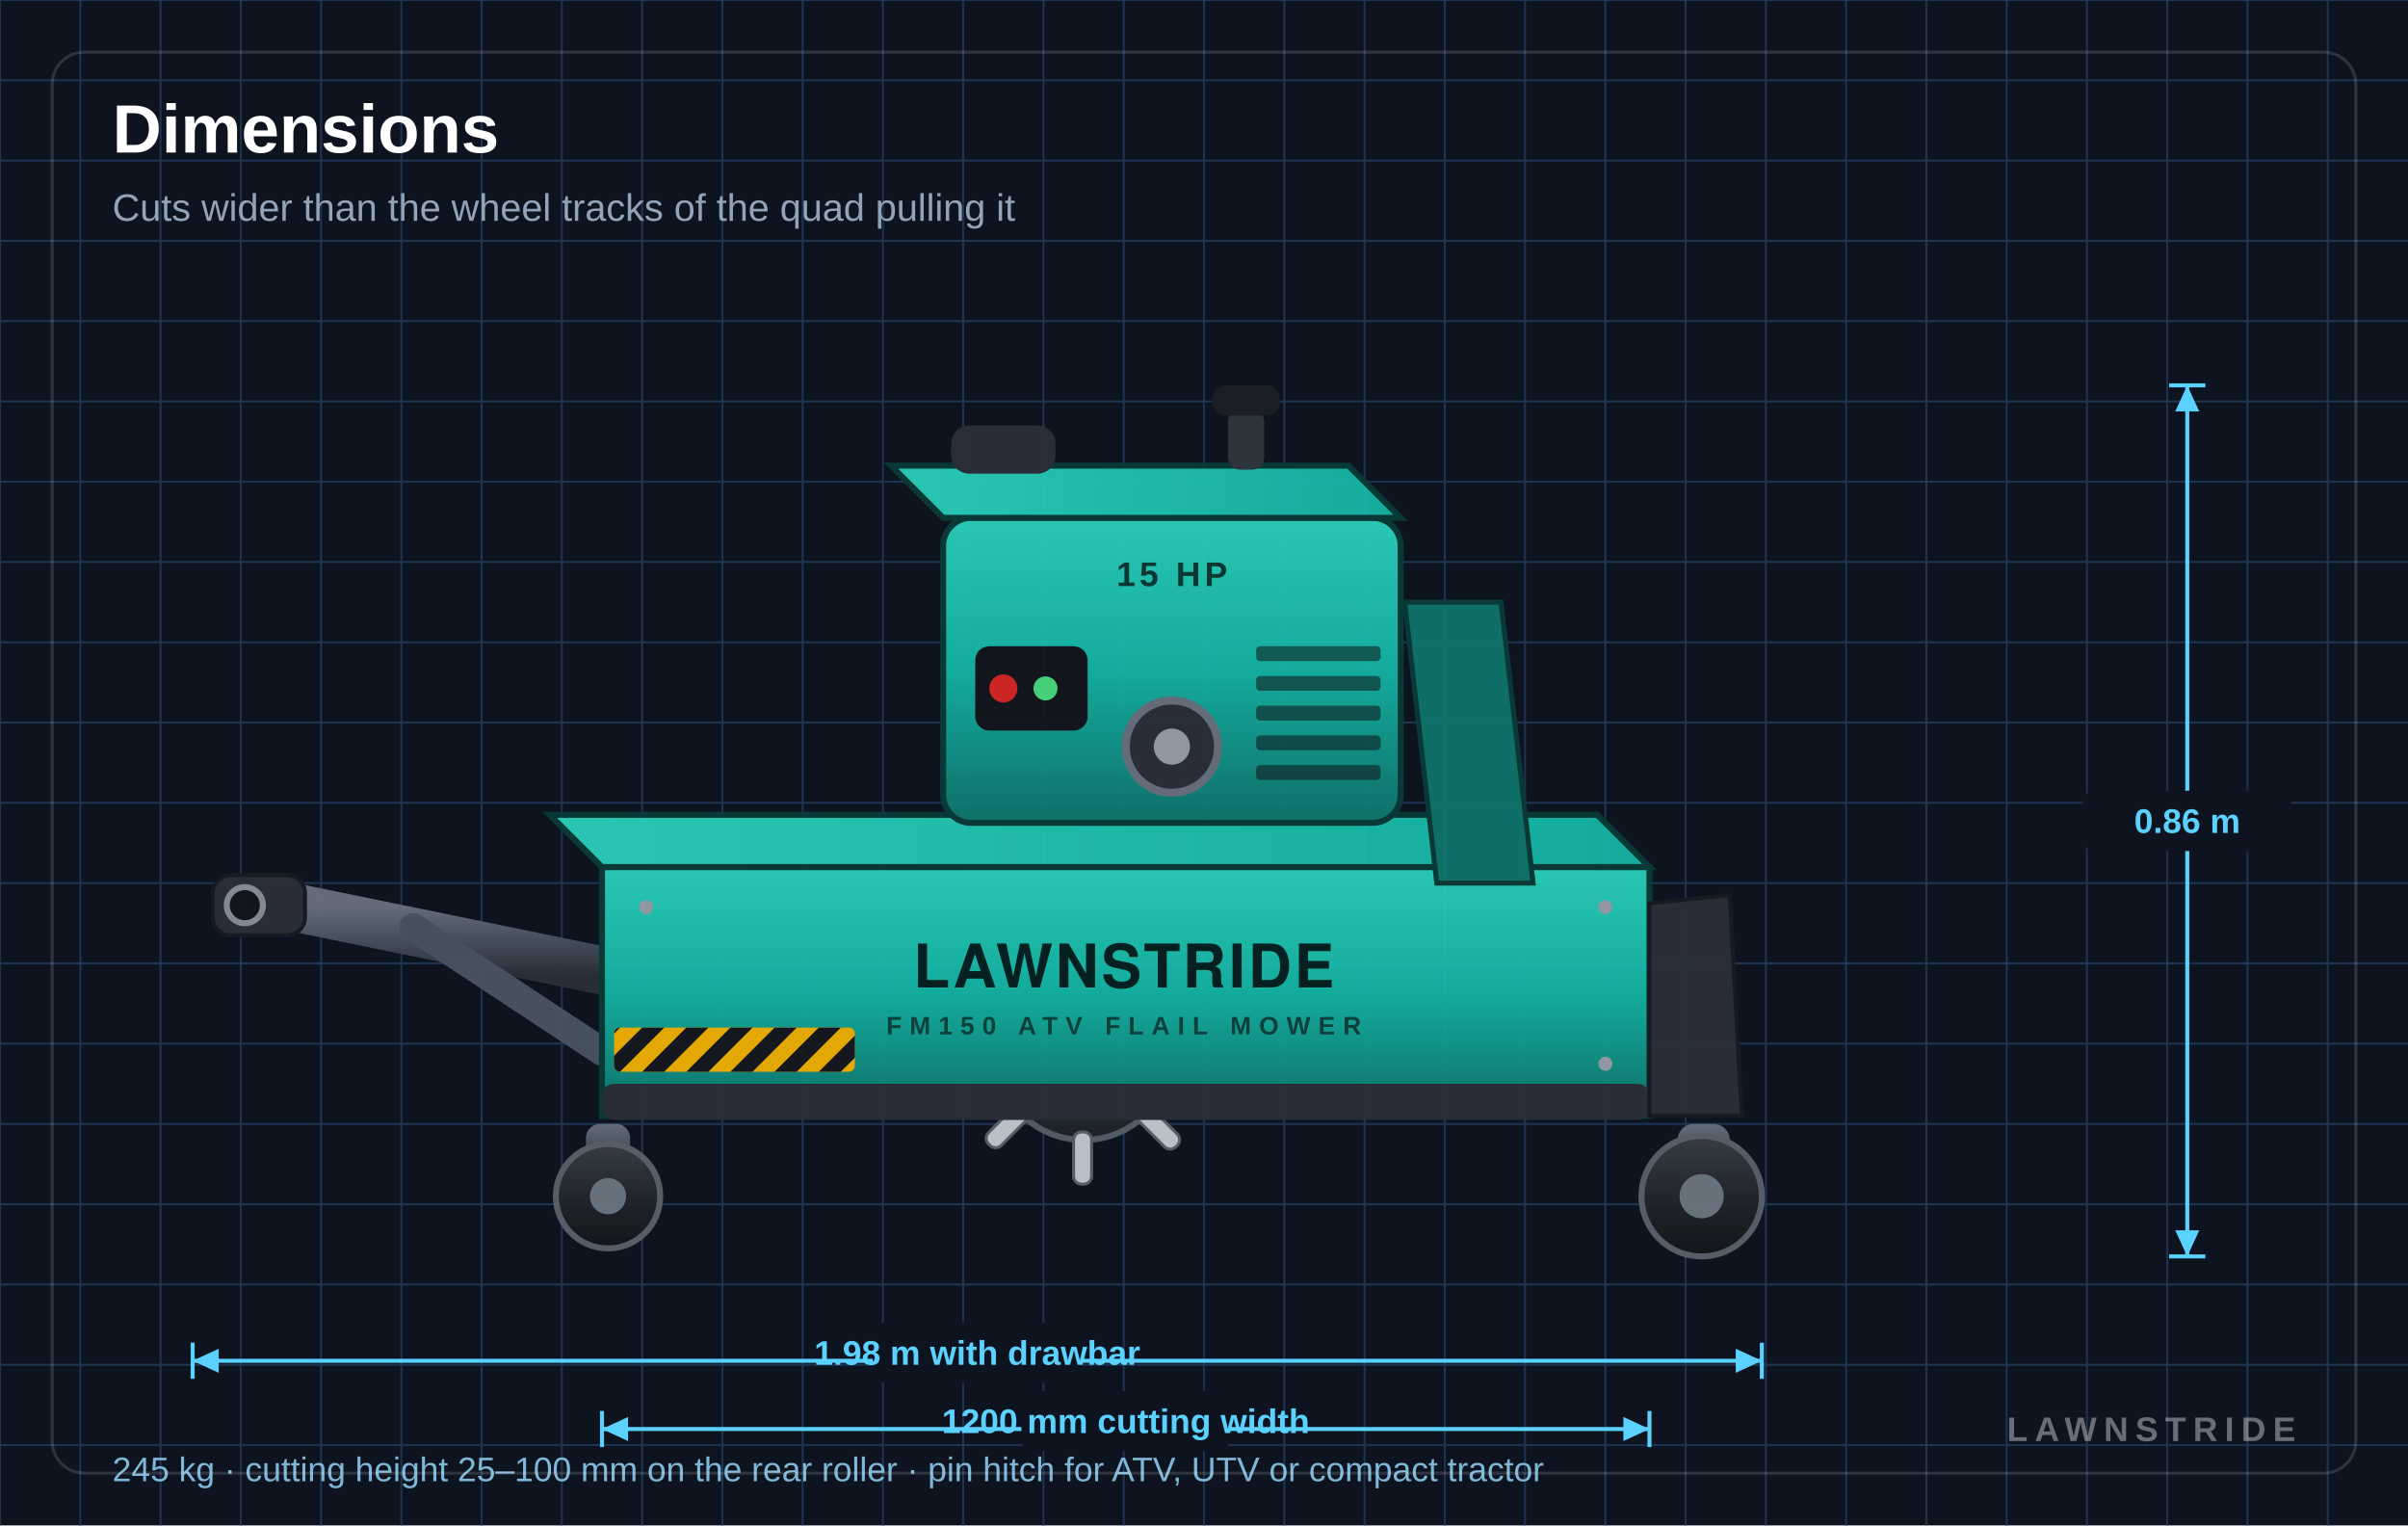
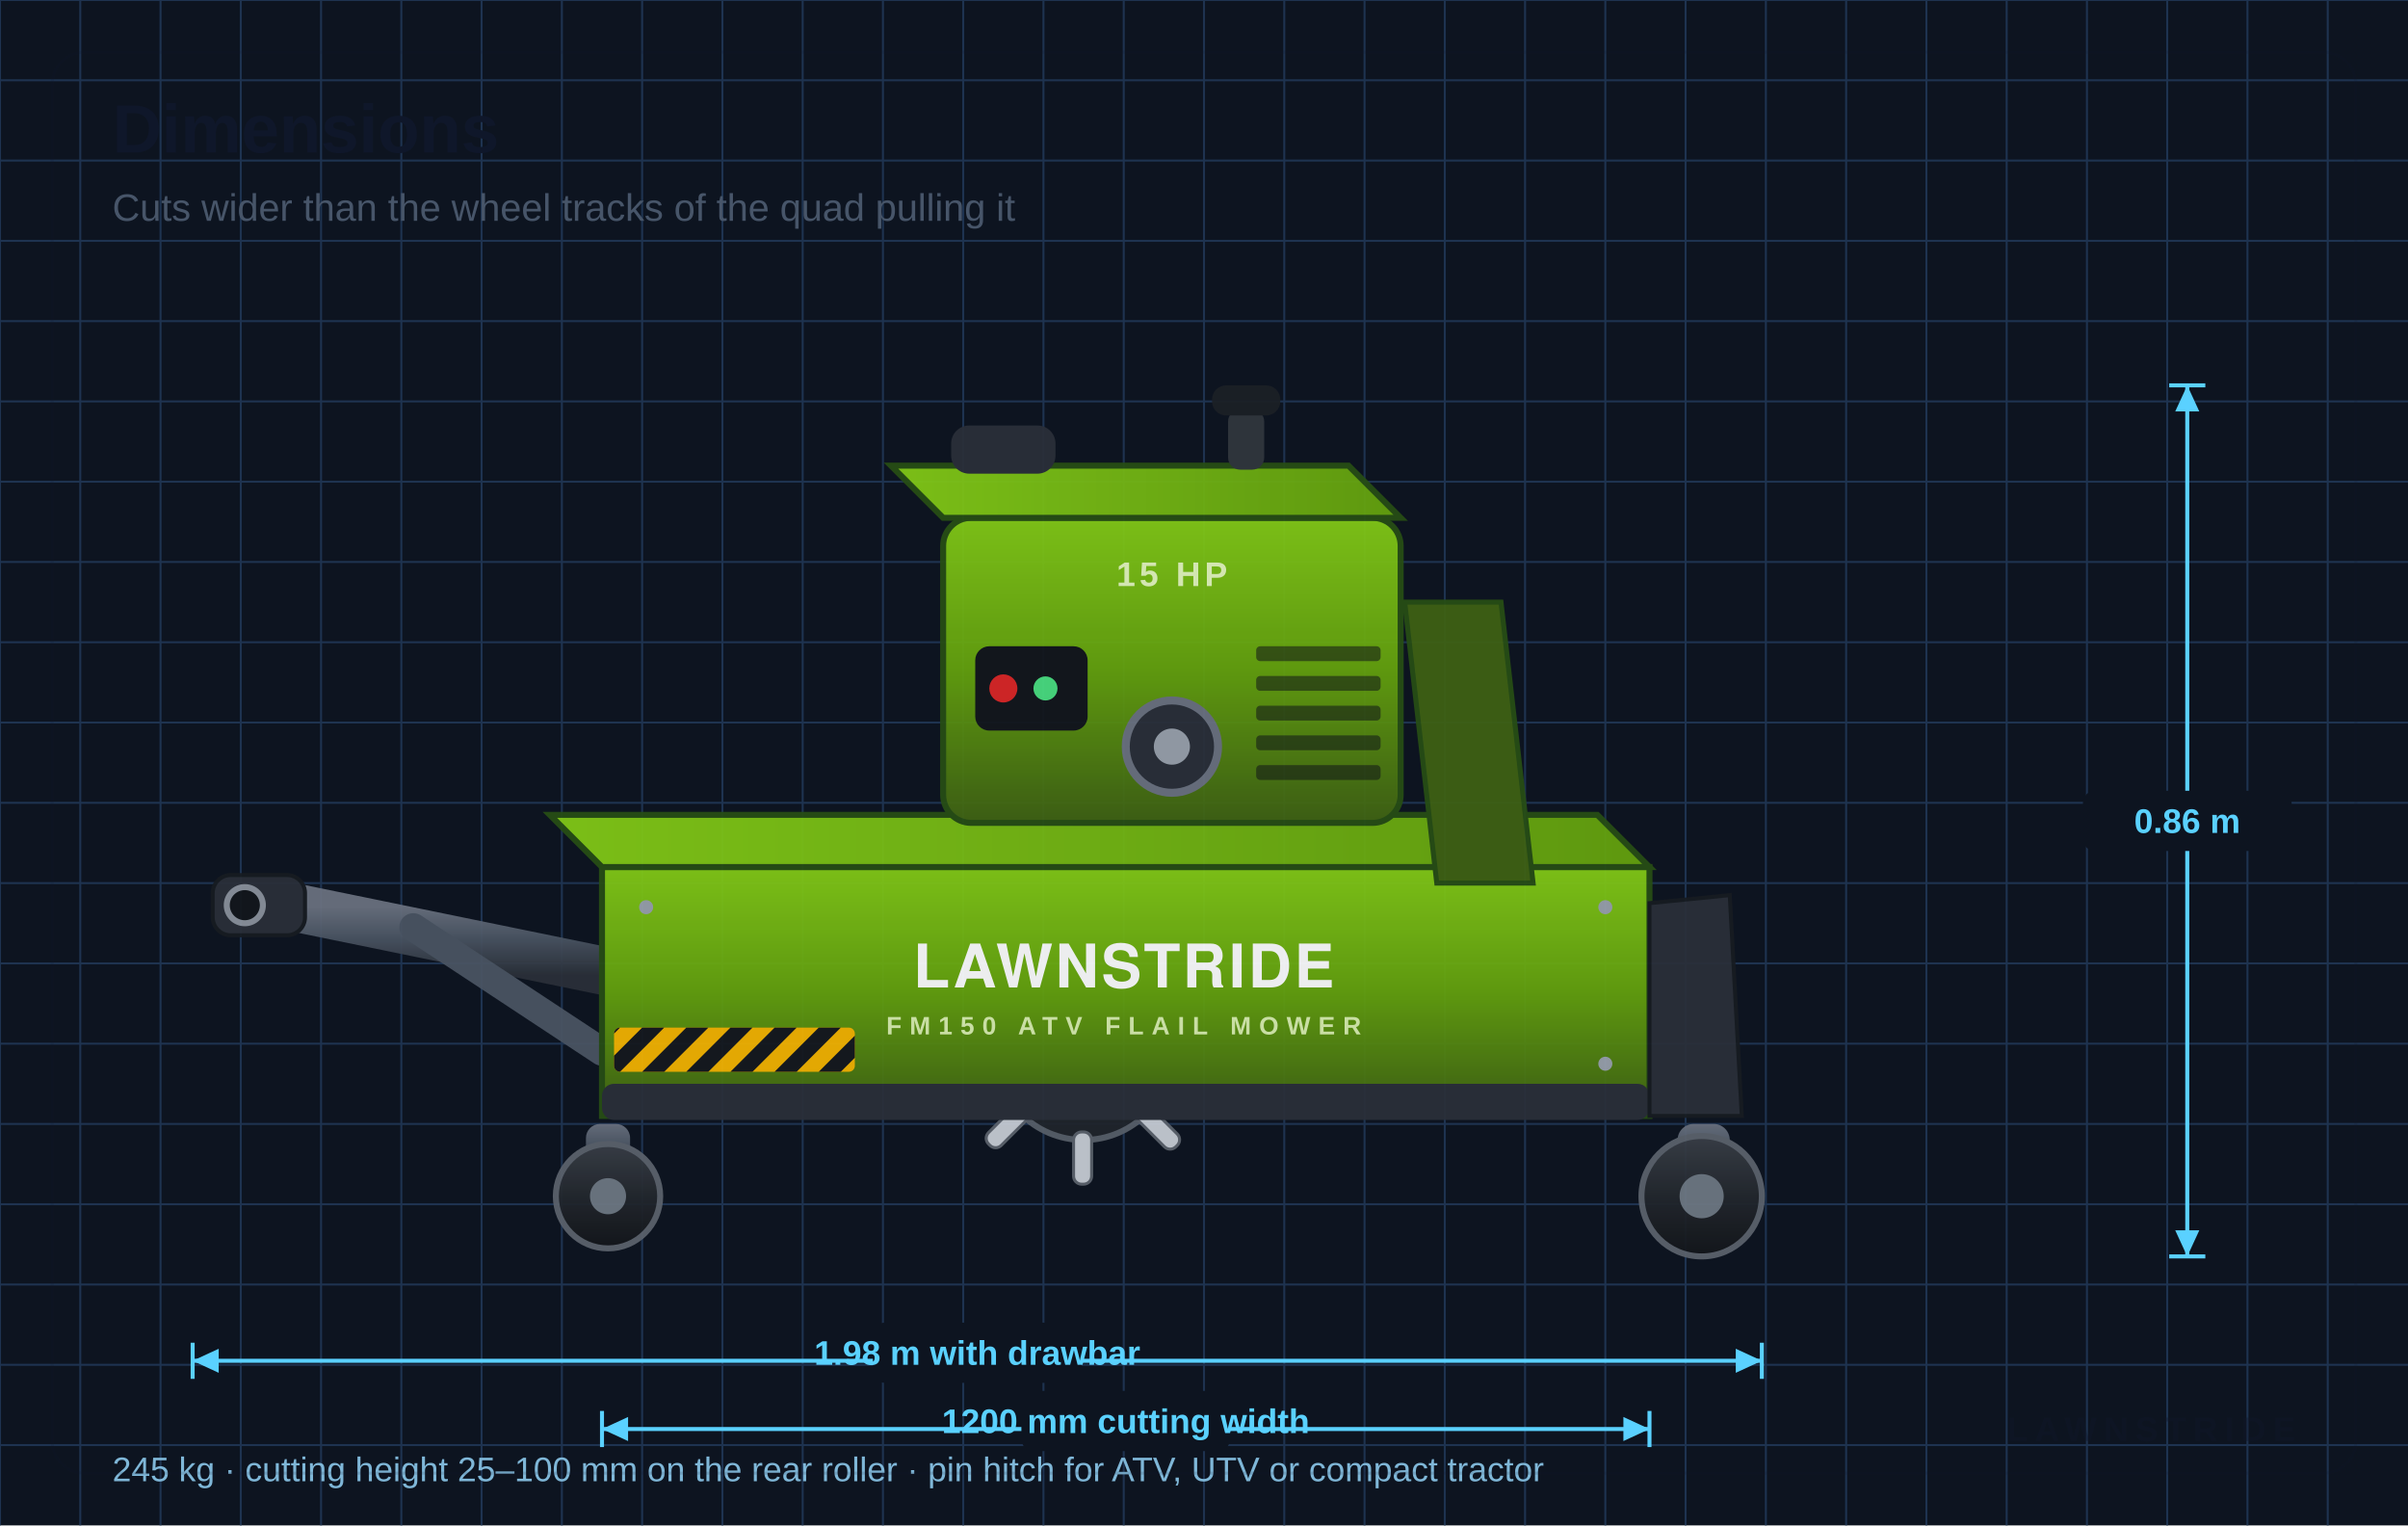
<svg xmlns="http://www.w3.org/2000/svg" viewBox="0 0 1200 760" width="1200" height="760" role="img">
  <defs>
    <linearGradient id="steel" x1="0" y1="0" x2="0" y2="1">
      <stop offset="0" stop-color="#6b7280" />
      <stop offset=".45" stop-color="#4b5563" />
      <stop offset="1" stop-color="#2a2f38" />
    </linearGradient>
    <linearGradient id="steelLite" x1="0" y1="0" x2="0" y2="1">
      <stop offset="0" stop-color="#aeb6c2" />
      <stop offset="1" stop-color="#6b7280" />
    </linearGradient>
    <linearGradient id="dark" x1="0" y1="0" x2="0" y2="1">
      <stop offset="0" stop-color="#31363f" />
      <stop offset="1" stop-color="#15181d" />
    </linearGradient>
    <linearGradient id="rubber" x1="0" y1="0" x2="0" y2="1">
      <stop offset="0" stop-color="#3a3f47" />
      <stop offset=".5" stop-color="#23272d" />
      <stop offset="1" stop-color="#131519" />
    </linearGradient>
    <radialGradient id="studioD" cx=".5" cy=".42" r=".78">
      <stop offset="0" stop-color="#232a33" />
      <stop offset=".6" stop-color="#141920" />
      <stop offset="1" stop-color="#0b0e13" />
    </radialGradient>
    <radialGradient id="studioL" cx=".5" cy=".4" r=".8">
      <stop offset="0" stop-color="#ffffff" />
      <stop offset=".65" stop-color="#eef1f5" />
      <stop offset="1" stop-color="#d7dce4" />
    </radialGradient>
    <linearGradient id="skyG" x1="0" y1="0" x2="0" y2="1">
      <stop offset="0" stop-color="#9fc0d8" />
      <stop offset=".55" stop-color="#cfe0ea" />
      <stop offset="1" stop-color="#e8eef2" />
    </linearGradient>
    <radialGradient id="shadow" cx=".5" cy=".5" r=".5">
      <stop offset="0" stop-color="#000" stop-opacity=".55" />
      <stop offset="1" stop-color="#000" stop-opacity="0" />
    </radialGradient>
    <linearGradient id="glassG" x1="0" y1="0" x2="1" y2="1">
      <stop offset="0" stop-color="#dfeaf2" stop-opacity=".9" />
      <stop offset="1" stop-color="#8fa6b8" stop-opacity=".75" />
    </linearGradient>
    <linearGradient id="paint" x1="0" y1="0" x2="0" y2="1">
-       <stop offset="0" stop-color="#2dd4bf" />
-       <stop offset=".5" stop-color="#14b8a6" />
-       <stop offset="1" stop-color="#0f766e" />
+       <stop offset="0" stop-color="#84cc16" />
+       <stop offset=".5" stop-color="#65a30d" />
+       <stop offset="1" stop-color="#3f6212" />
    </linearGradient>
    <linearGradient id="paintTop" x1="0" y1="0" x2="1" y2="0">
-       <stop offset="0" stop-color="#2dd4bf" />
-       <stop offset="1" stop-color="#14b8a6" />
+       <stop offset="0" stop-color="#84cc16" />
+       <stop offset="1" stop-color="#65a30d" />
    </linearGradient>
  </defs>
  <rect width="1200" height="760" fill="#0d1420" />
  <g stroke="#1e3350" stroke-width="1">
    <line x1="0" y1="0" x2="0" y2="760" />
    <line x1="40" y1="0" x2="40" y2="760" />
    <line x1="80" y1="0" x2="80" y2="760" />
    <line x1="120" y1="0" x2="120" y2="760" />
    <line x1="160" y1="0" x2="160" y2="760" />
    <line x1="200" y1="0" x2="200" y2="760" />
    <line x1="240" y1="0" x2="240" y2="760" />
    <line x1="280" y1="0" x2="280" y2="760" />
    <line x1="320" y1="0" x2="320" y2="760" />
    <line x1="360" y1="0" x2="360" y2="760" />
    <line x1="400" y1="0" x2="400" y2="760" />
    <line x1="440" y1="0" x2="440" y2="760" />
    <line x1="480" y1="0" x2="480" y2="760" />
    <line x1="520" y1="0" x2="520" y2="760" />
    <line x1="560" y1="0" x2="560" y2="760" />
    <line x1="600" y1="0" x2="600" y2="760" />
    <line x1="640" y1="0" x2="640" y2="760" />
    <line x1="680" y1="0" x2="680" y2="760" />
    <line x1="720" y1="0" x2="720" y2="760" />
    <line x1="760" y1="0" x2="760" y2="760" />
    <line x1="800" y1="0" x2="800" y2="760" />
    <line x1="840" y1="0" x2="840" y2="760" />
    <line x1="880" y1="0" x2="880" y2="760" />
    <line x1="920" y1="0" x2="920" y2="760" />
    <line x1="960" y1="0" x2="960" y2="760" />
    <line x1="1000" y1="0" x2="1000" y2="760" />
    <line x1="1040" y1="0" x2="1040" y2="760" />
    <line x1="1080" y1="0" x2="1080" y2="760" />
    <line x1="1120" y1="0" x2="1120" y2="760" />
    <line x1="1160" y1="0" x2="1160" y2="760" />
    <line x1="0" y1="0" x2="1200" y2="0" />
    <line x1="0" y1="40" x2="1200" y2="40" />
    <line x1="0" y1="80" x2="1200" y2="80" />
    <line x1="0" y1="120" x2="1200" y2="120" />
    <line x1="0" y1="160" x2="1200" y2="160" />
    <line x1="0" y1="200" x2="1200" y2="200" />
    <line x1="0" y1="240" x2="1200" y2="240" />
    <line x1="0" y1="280" x2="1200" y2="280" />
    <line x1="0" y1="320" x2="1200" y2="320" />
    <line x1="0" y1="360" x2="1200" y2="360" />
    <line x1="0" y1="400" x2="1200" y2="400" />
    <line x1="0" y1="440" x2="1200" y2="440" />
    <line x1="0" y1="480" x2="1200" y2="480" />
    <line x1="0" y1="520" x2="1200" y2="520" />
    <line x1="0" y1="560" x2="1200" y2="560" />
    <line x1="0" y1="600" x2="1200" y2="600" />
    <line x1="0" y1="640" x2="1200" y2="640" />
    <line x1="0" y1="680" x2="1200" y2="680" />
    <line x1="0" y1="720" x2="1200" y2="720" />
  </g>
  <g opacity=".92">
    <path d="M312 486 L146 452" stroke="url(#steel)" stroke-width="24" stroke-linecap="round" />
    <path d="M300 524 L206 462" stroke="#4b5563" stroke-width="14" stroke-linecap="round" />
    <rect x="106" y="436" width="46" height="30" rx="9" fill="#2a2f38" stroke="#171b21" stroke-width="2" />
    <circle cx="122" cy="451" r="9" fill="#12161b" stroke="#8c939d" stroke-width="3" />
    <circle cx="540" cy="524" r="44" fill="#20242a" stroke="#585f69" stroke-width="3" />
    <rect x="580" y="520" width="26" height="9" rx="4" fill="#c9ced6" stroke="#5c636d" stroke-width="1.5" transform="rotate(0 540 524)" />
    <rect x="580" y="520" width="26" height="9" rx="4" fill="#c9ced6" stroke="#5c636d" stroke-width="1.5" transform="rotate(45 540 524)" />
    <rect x="580" y="520" width="26" height="9" rx="4" fill="#c9ced6" stroke="#5c636d" stroke-width="1.5" transform="rotate(90 540 524)" />
    <rect x="580" y="520" width="26" height="9" rx="4" fill="#c9ced6" stroke="#5c636d" stroke-width="1.5" transform="rotate(135 540 524)" />
    <rect x="580" y="520" width="26" height="9" rx="4" fill="#c9ced6" stroke="#5c636d" stroke-width="1.5" transform="rotate(180 540 524)" />
    <rect x="580" y="520" width="26" height="9" rx="4" fill="#c9ced6" stroke="#5c636d" stroke-width="1.5" transform="rotate(225 540 524)" />
    <rect x="580" y="520" width="26" height="9" rx="4" fill="#c9ced6" stroke="#5c636d" stroke-width="1.5" transform="rotate(270 540 524)" />
    <rect x="580" y="520" width="26" height="9" rx="4" fill="#c9ced6" stroke="#5c636d" stroke-width="1.5" transform="rotate(315 540 524)" />
    <circle cx="540" cy="524" r="12" fill="#6f7883" />
-     <path d="M300 432 L822 432 L822 556 L300 556 Z" fill="url(#paint)" stroke="#083c37" stroke-width="3" />
-     <path d="M300 432 L822 432 L796 406 L274 406 Z" fill="url(#paintTop)" stroke="#083c37" stroke-width="3" />
+     <path d="M300 432 L822 432 L822 556 L300 556 Z" fill="url(#paint)" stroke="#274e13" stroke-width="3" />
+     <path d="M300 432 L822 432 L796 406 L274 406 Z" fill="url(#paintTop)" stroke="#274e13" stroke-width="3" />
    <rect x="300" y="540" width="522" height="18" rx="6" fill="#2a2f38" />
    <circle cx="322" cy="452" r="3.5" fill="#9aa2ad" />
    <circle cx="800" cy="452" r="3.5" fill="#9aa2ad" />
    <circle cx="322" cy="530" r="3.5" fill="#9aa2ad" />
    <circle cx="800" cy="530" r="3.5" fill="#9aa2ad" />
    <clipPath id="hz40448">
      <rect x="306" y="512" width="120" height="22" rx="3" />
    </clipPath>
    <g clip-path="url(#hz40448)">
      <rect x="306" y="512" width="120" height="22" fill="#f5b400" />
      <path d="M276 534 l22 -22 h11 l-22 22 z" fill="#15181d" />
      <path d="M298 534 l22 -22 h11 l-22 22 z" fill="#15181d" />
      <path d="M320 534 l22 -22 h11 l-22 22 z" fill="#15181d" />
      <path d="M342 534 l22 -22 h11 l-22 22 z" fill="#15181d" />
      <path d="M364 534 l22 -22 h11 l-22 22 z" fill="#15181d" />
      <path d="M386 534 l22 -22 h11 l-22 22 z" fill="#15181d" />
      <path d="M408 534 l22 -22 h11 l-22 22 z" fill="#15181d" />
      <path d="M430 534 l22 -22 h11 l-22 22 z" fill="#15181d" />
    </g>
    <path d="M822 450 L862 446 L868 556 L822 556 Z" fill="#2a2f38" stroke="#171b21" stroke-width="2" />
    <rect x="836" y="560" width="26" height="30" rx="8" fill="url(#steel)" />
    <circle cx="848" cy="596" r="30" fill="url(#rubber)" stroke="#5c636d" stroke-width="3" />
    <circle cx="848" cy="596" r="11" fill="#6f7883" />
    <rect x="292" y="560" width="22" height="26" rx="7" fill="url(#steel)" />
    <circle cx="303" cy="596" r="26" fill="url(#rubber)" stroke="#5c636d" stroke-width="3" />
    <circle cx="303" cy="596" r="9" fill="#6f7883" />
-     <rect x="470" y="258" width="228" height="152" rx="14" fill="url(#paint)" stroke="#083c37" stroke-width="3" />
-     <path d="M470 258 L698 258 L672 232 L444 232 Z" fill="url(#paintTop)" stroke="#083c37" stroke-width="3" />
+     <rect x="470" y="258" width="228" height="152" rx="14" fill="url(#paint)" stroke="#274e13" stroke-width="3" />
+     <path d="M470 258 L698 258 L672 232 L444 232 Z" fill="url(#paintTop)" stroke="#274e13" stroke-width="3" />
    <rect x="626" y="322.0" width="62" height="7.4" rx="2" fill="#0f1216" opacity=".55" />
    <rect x="626" y="336.8" width="62" height="7.4" rx="2" fill="#0f1216" opacity=".55" />
    <rect x="626" y="351.6" width="62" height="7.4" rx="2" fill="#0f1216" opacity=".55" />
    <rect x="626" y="366.4" width="62" height="7.4" rx="2" fill="#0f1216" opacity=".55" />
    <rect x="626" y="381.2" width="62" height="7.4" rx="2" fill="#0f1216" opacity=".55" />
    <rect x="486" y="322" width="56" height="42" rx="7" fill="#12161b" />
    <circle cx="500" cy="343" r="7" fill="#dc2626" />
    <circle cx="521" cy="343" r="6" fill="#4ade80" />
    <circle cx="584" cy="372" r="23" fill="#2a2f38" stroke="#6b7280" stroke-width="4" />
    <circle cx="584" cy="372" r="9" fill="#9aa2ad" />
    <rect x="612" y="204" width="18" height="30" rx="6" fill="#31363d" />
    <rect x="604" y="192" width="34" height="15" rx="7" fill="#1b1f25" />
    <rect x="474" y="212" width="52" height="24" rx="9" fill="#2a2f38" />
-     <path d="M700 300 L748 300 L764 440 L716 440 Z" fill="#0f766e" stroke="#083c37" stroke-width="2.5" />
-     <text x="560" y="492" text-anchor="middle" font-family="Arial Black,Helvetica,sans-serif" font-weight="800" font-size="30" letter-spacing="1.3" fill="#04211f">LAWNSTRIDE</text>
-     <text x="560" y="515.4" text-anchor="middle" font-family="Arial,Helvetica,sans-serif" font-weight="700" font-size="12.6" letter-spacing="3.9" fill="#0b3b36" opacity=".92">FM150 ATV FLAIL MOWER</text>
-     <text x="584" y="292" text-anchor="middle" font-family="Arial,Helvetica,sans-serif" font-weight="800" font-size="17" letter-spacing="2" fill="#0b3b36">15 HP</text>
+     <path d="M700 300 L748 300 L764 440 L716 440 Z" fill="#3f6212" stroke="#274e13" stroke-width="2.5" />
+     <text x="560" y="492" text-anchor="middle" font-family="Arial Black,Helvetica,sans-serif" font-weight="800" font-size="30" letter-spacing="1.3" fill="#ffffff">LAWNSTRIDE</text>
+     <text x="560" y="515.4" text-anchor="middle" font-family="Arial,Helvetica,sans-serif" font-weight="700" font-size="12.6" letter-spacing="3.9" fill="#e4f7bd" opacity=".92">FM150 ATV FLAIL MOWER</text>
+     <text x="584" y="292" text-anchor="middle" font-family="Arial,Helvetica,sans-serif" font-weight="800" font-size="17" letter-spacing="2" fill="#e4f7bd">15 HP</text>
  </g>
  <g stroke="#5ad1ff" stroke-width="2" fill="none">
    <path d="M96 669 v18 M878 669 v18 M96 678 H878" />
    <path d="M96 678 l13 -6 v12 z" fill="#5ad1ff" stroke="none" />
    <path d="M878 678 l-13 -6 v12 z" fill="#5ad1ff" stroke="none" />
  </g>
  <rect x="435.0" y="659" width="104" height="30" rx="6" fill="#0d1420" />
  <text x="487.0" y="680" text-anchor="middle" font-family="Arial,Helvetica,sans-serif" font-weight="700" font-size="17" fill="#5ad1ff">1.98 m with drawbar</text>
  <g stroke="#5ad1ff" stroke-width="2" fill="none">
    <path d="M1081 192 h18 M1081 626 h18 M1090 192 V626" />
    <path d="M1090 192 l-6 13 h12 z" fill="#5ad1ff" stroke="none" />
    <path d="M1090 626 l-6 -13 h12 z" fill="#5ad1ff" stroke="none" />
  </g>
  <rect x="1038" y="394.0" width="104" height="30" rx="6" fill="#0d1420" />
  <text x="1090" y="415.0" text-anchor="middle" font-family="Arial,Helvetica,sans-serif" font-weight="700" font-size="17" fill="#5ad1ff">0.86 m</text>
  <g stroke="#5ad1ff" stroke-width="2" fill="none">
    <path d="M300 703 v18 M822 703 v18 M300 712 H822" />
    <path d="M300 712 l13 -6 v12 z" fill="#5ad1ff" stroke="none" />
    <path d="M822 712 l-13 -6 v12 z" fill="#5ad1ff" stroke="none" />
  </g>
  <rect x="509.0" y="693" width="104" height="30" rx="6" fill="#0d1420" />
  <text x="561.0" y="714" text-anchor="middle" font-family="Arial,Helvetica,sans-serif" font-weight="700" font-size="17" fill="#5ad1ff">1200 mm cutting width</text>
  <text x="56" y="738" font-family="Arial,Helvetica,sans-serif" font-size="17" fill="#7fb7d8">245 kg · cutting height 25–100 mm on the rear roller · pin hitch for ATV, UTV or compact tractor</text>
-   <text x="56" y="76" font-family="Arial,Helvetica,sans-serif" font-weight="800" font-size="34" fill="#ffffff">Dimensions</text>
-   <text x="56" y="110" font-family="Arial,Helvetica,sans-serif" font-weight="500" font-size="19" fill="#93a3b8">Cuts wider than the wheel tracks of the quad pulling it</text>
-   <rect x="26" y="26" width="1148" height="708" rx="16" fill="none" stroke="#ffffff" stroke-width="1.5" opacity=".14" />
-   <text x="1144" y="718" text-anchor="end" font-family="Arial,Helvetica,sans-serif" font-weight="800" font-size="17" letter-spacing="3.5" fill="#ffffff" opacity=".38">LAWNSTRIDE</text>
+   <text x="56" y="76" font-family="Arial,Helvetica,sans-serif" font-weight="800" font-size="34" fill="#0f172a">Dimensions</text>
+   <text x="56" y="110" font-family="Arial,Helvetica,sans-serif" font-weight="500" font-size="19" fill="#475569">Cuts wider than the wheel tracks of the quad pulling it</text>
+   <rect x="26" y="26" width="1148" height="708" rx="16" fill="none" stroke="#0f172a" stroke-width="1.5" opacity=".14" />
+   <text x="1144" y="718" text-anchor="end" font-family="Arial,Helvetica,sans-serif" font-weight="800" font-size="17" letter-spacing="3.5" fill="#0f172a" opacity=".38">LAWNSTRIDE</text>
</svg>
